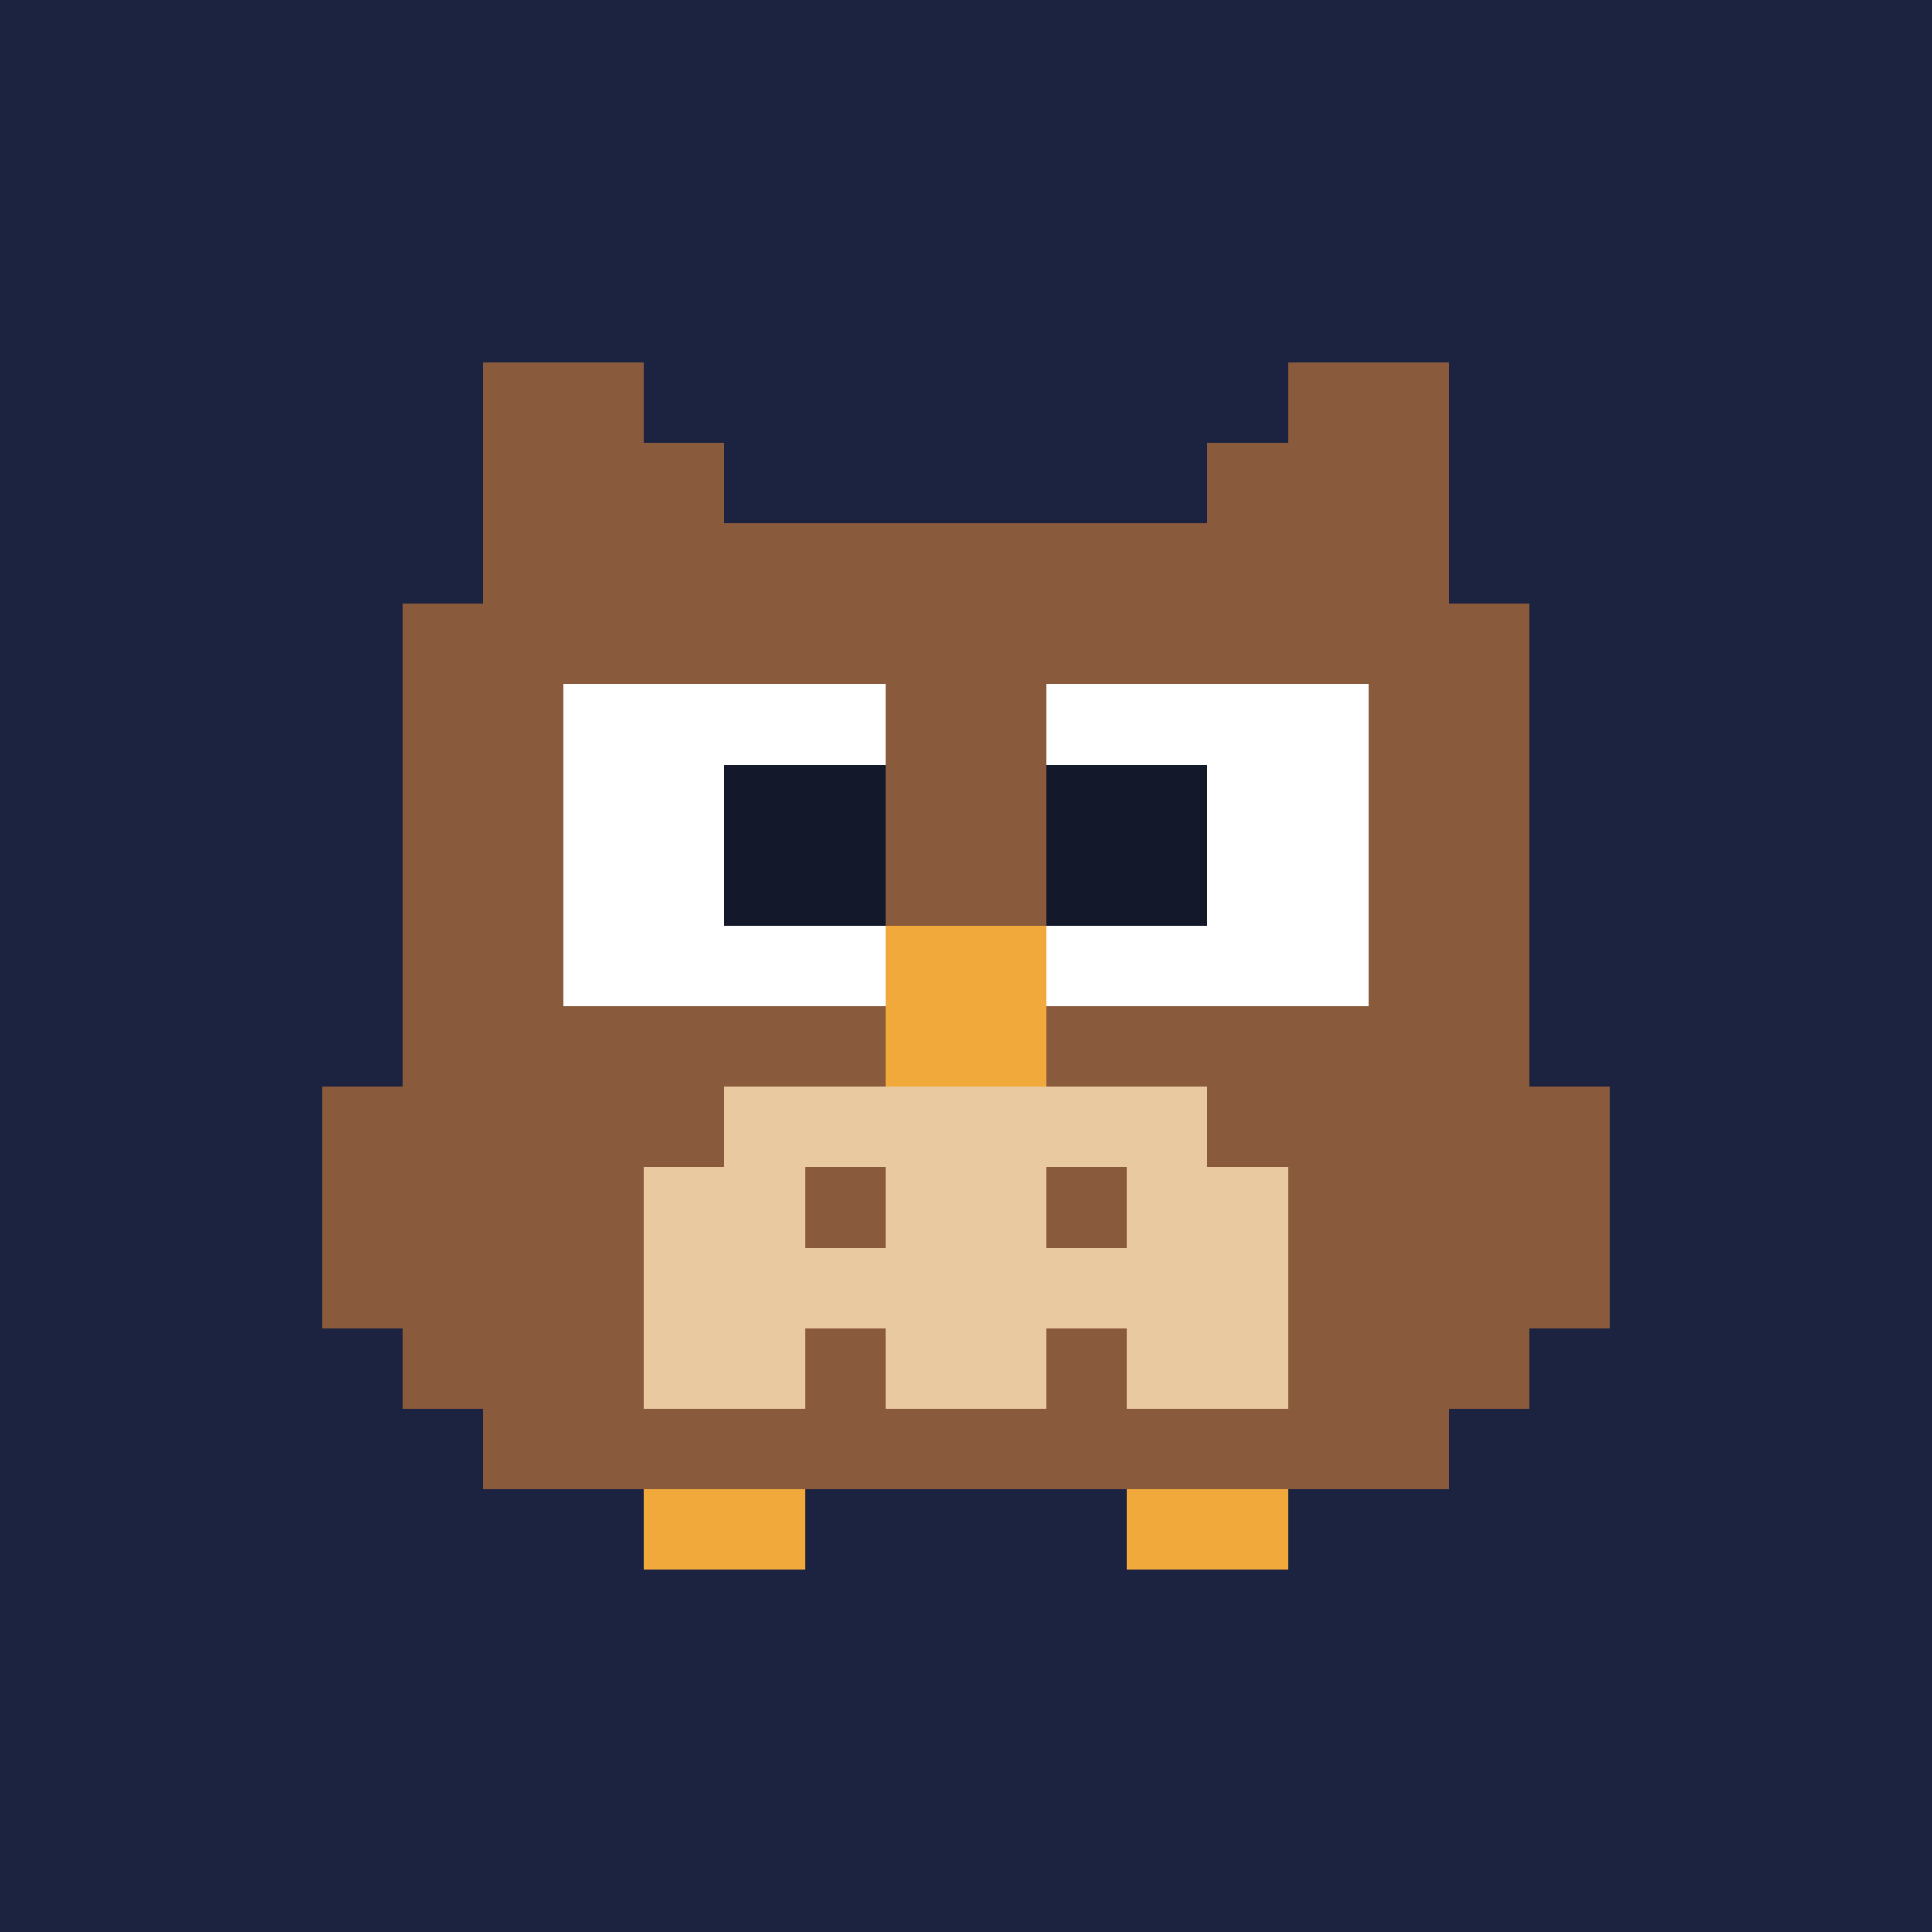
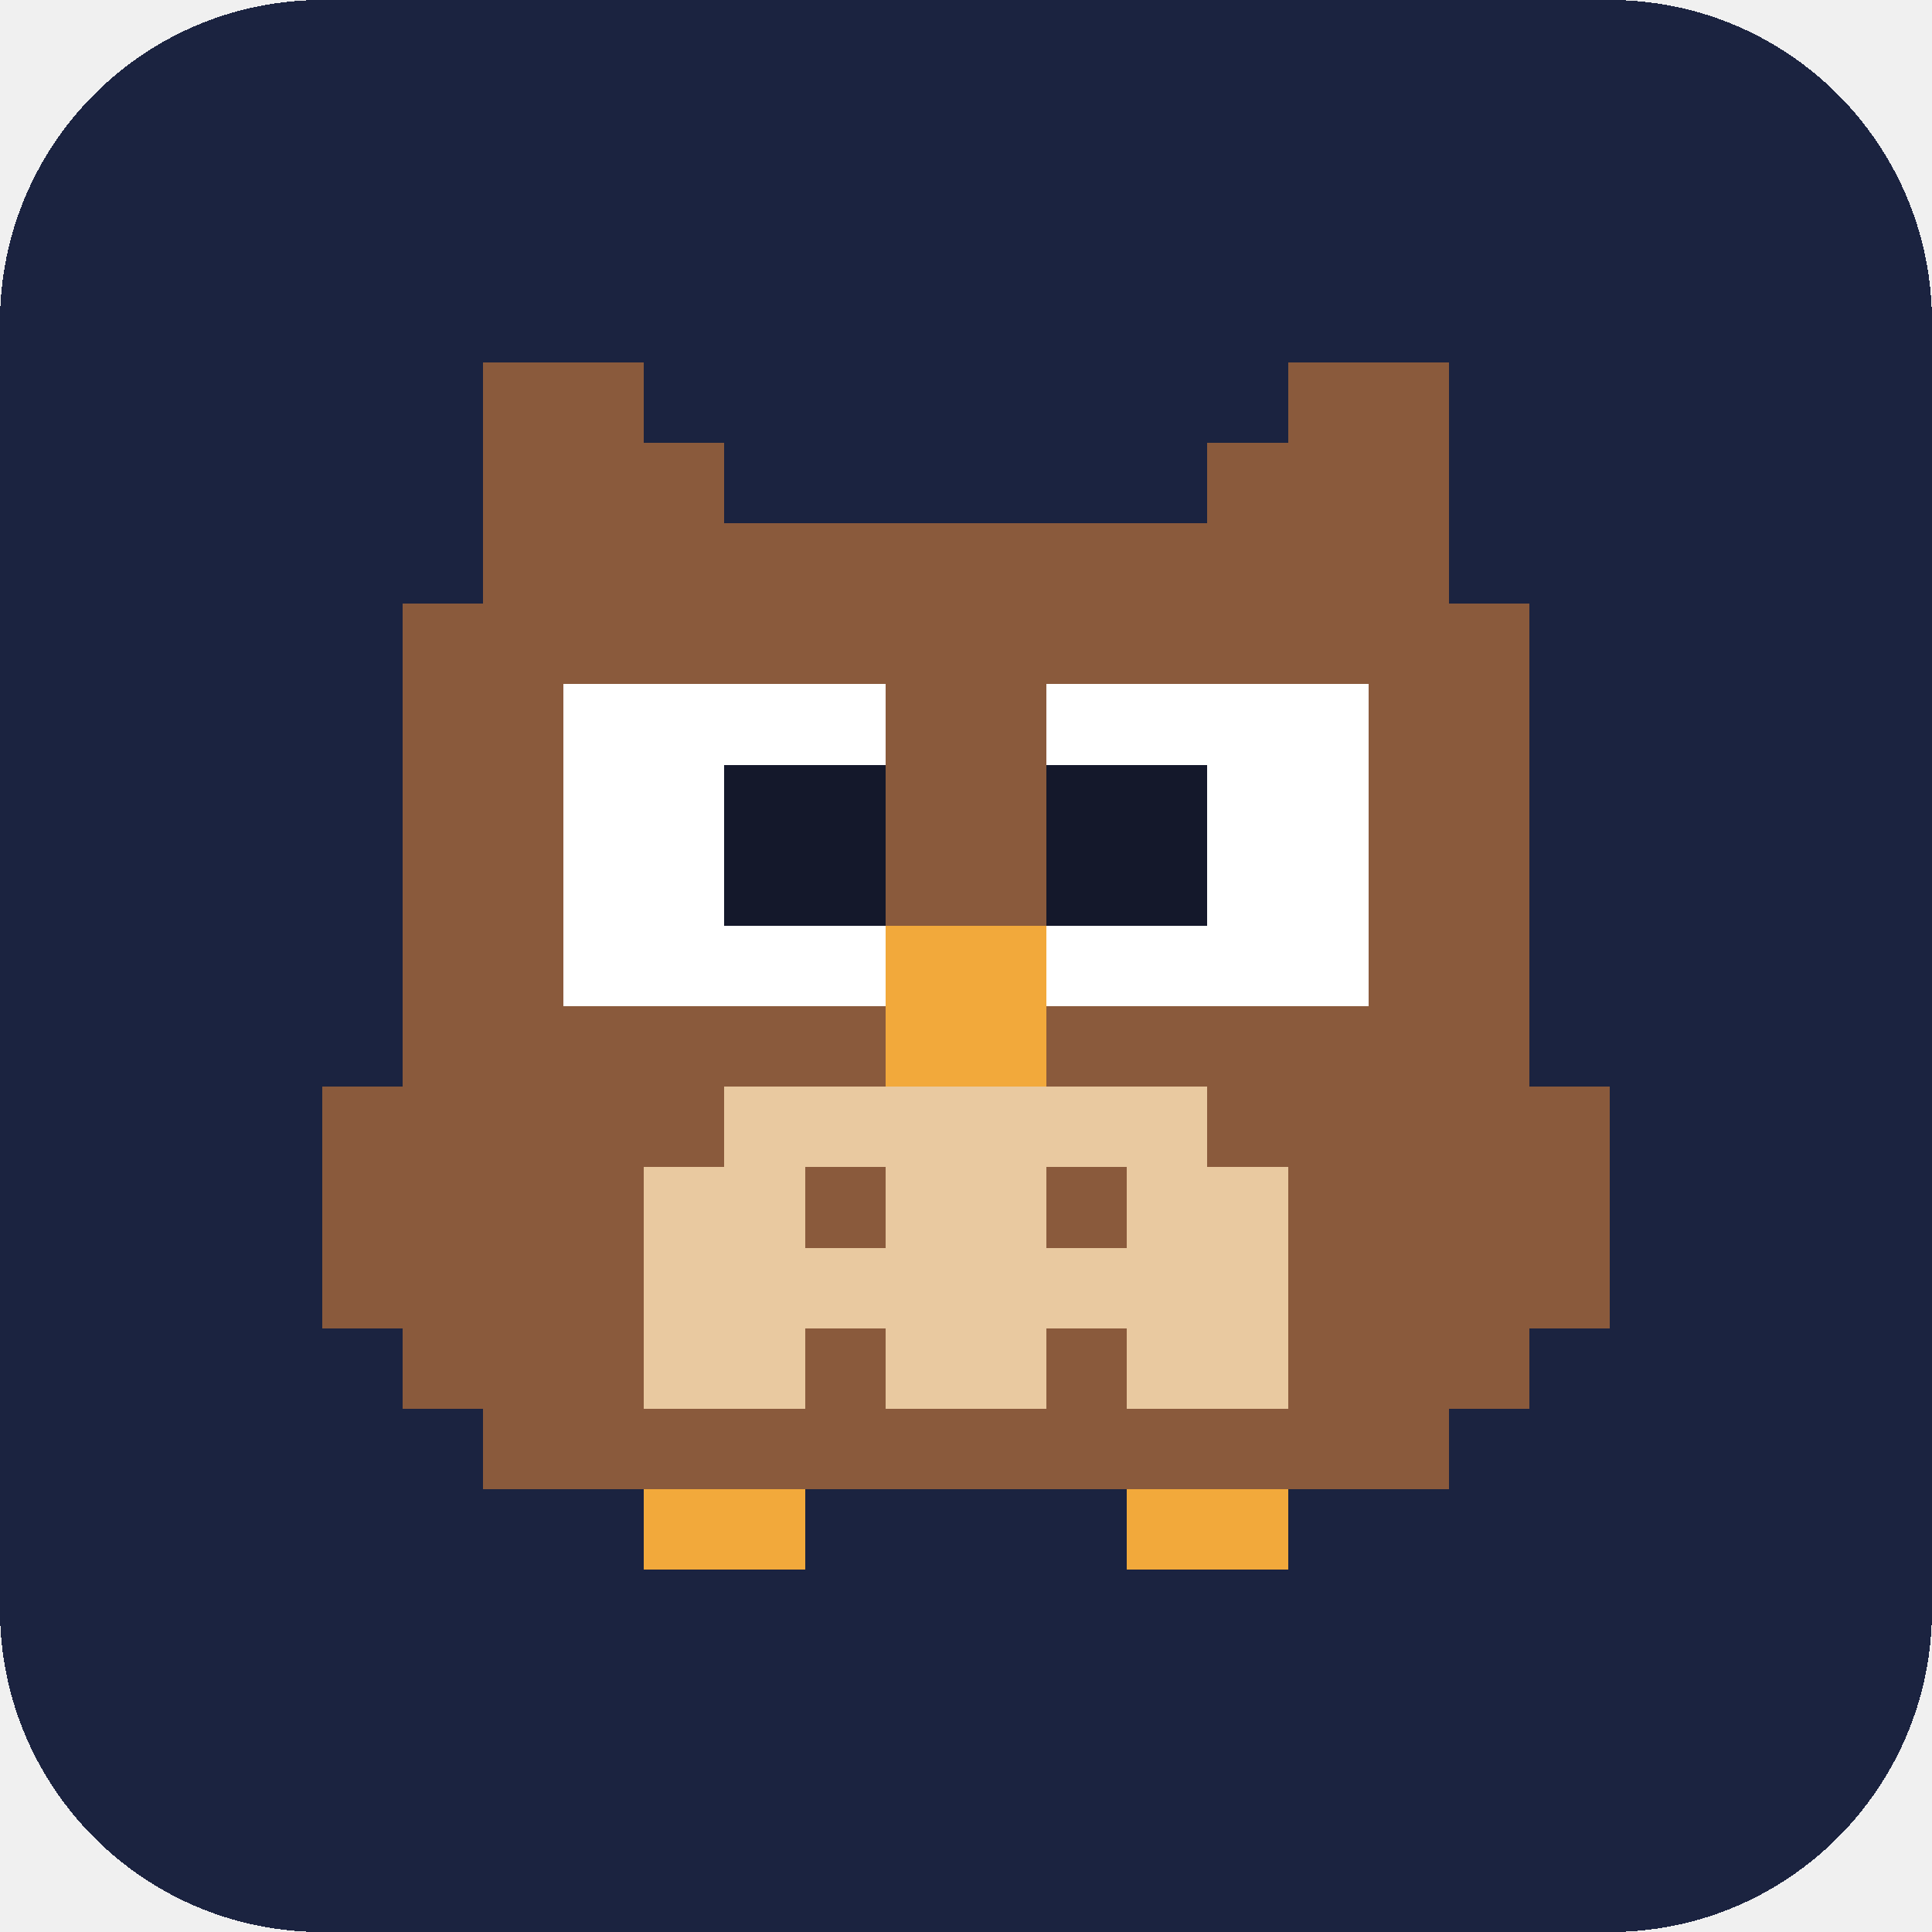
<svg xmlns="http://www.w3.org/2000/svg" viewBox="-4 -4.5 24 24" width="480" height="480" shape-rendering="crispEdges" role="img" aria-label="Pixel-Eule">
-   <rect x="-4" y="-4.5" width="24" height="24" fill="#1b2340" />
+   <rect x="-4" y="-4.5" width="24" height="24" rx="4" fill="#1b2340" />
  <path d="M2 0h1v1h-1zM3 0h1v1h-1zM12 0h1v1h-1zM13 0h1v1h-1zM2 1h1v1h-1zM3 1h1v1h-1zM4 1h1v1h-1zM11 1h1v1h-1zM12 1h1v1h-1zM13 1h1v1h-1zM2 2h1v1h-1zM3 2h1v1h-1zM4 2h1v1h-1zM5 2h1v1h-1zM6 2h1v1h-1zM7 2h1v1h-1zM8 2h1v1h-1zM9 2h1v1h-1zM10 2h1v1h-1zM11 2h1v1h-1zM12 2h1v1h-1zM13 2h1v1h-1zM1 3h1v1h-1zM2 3h1v1h-1zM3 3h1v1h-1zM4 3h1v1h-1zM5 3h1v1h-1zM6 3h1v1h-1zM7 3h1v1h-1zM8 3h1v1h-1zM9 3h1v1h-1zM10 3h1v1h-1zM11 3h1v1h-1zM12 3h1v1h-1zM13 3h1v1h-1zM14 3h1v1h-1zM1 4h1v1h-1zM2 4h1v1h-1zM7 4h1v1h-1zM8 4h1v1h-1zM13 4h1v1h-1zM14 4h1v1h-1zM1 5h1v1h-1zM2 5h1v1h-1zM7 5h1v1h-1zM8 5h1v1h-1zM13 5h1v1h-1zM14 5h1v1h-1zM1 6h1v1h-1zM2 6h1v1h-1zM7 6h1v1h-1zM8 6h1v1h-1zM13 6h1v1h-1zM14 6h1v1h-1zM1 7h1v1h-1zM2 7h1v1h-1zM13 7h1v1h-1zM14 7h1v1h-1zM1 8h1v1h-1zM2 8h1v1h-1zM3 8h1v1h-1zM4 8h1v1h-1zM5 8h1v1h-1zM6 8h1v1h-1zM9 8h1v1h-1zM10 8h1v1h-1zM11 8h1v1h-1zM12 8h1v1h-1zM13 8h1v1h-1zM14 8h1v1h-1zM0 9h1v1h-1zM1 9h1v1h-1zM2 9h1v1h-1zM3 9h1v1h-1zM4 9h1v1h-1zM11 9h1v1h-1zM12 9h1v1h-1zM13 9h1v1h-1zM14 9h1v1h-1zM15 9h1v1h-1zM0 10h1v1h-1zM1 10h1v1h-1zM2 10h1v1h-1zM3 10h1v1h-1zM6 10h1v1h-1zM9 10h1v1h-1zM12 10h1v1h-1zM13 10h1v1h-1zM14 10h1v1h-1zM15 10h1v1h-1zM0 11h1v1h-1zM1 11h1v1h-1zM2 11h1v1h-1zM3 11h1v1h-1zM12 11h1v1h-1zM13 11h1v1h-1zM14 11h1v1h-1zM15 11h1v1h-1zM1 12h1v1h-1zM2 12h1v1h-1zM3 12h1v1h-1zM6 12h1v1h-1zM9 12h1v1h-1zM12 12h1v1h-1zM13 12h1v1h-1zM14 12h1v1h-1zM2 13h1v1h-1zM3 13h1v1h-1zM4 13h1v1h-1zM5 13h1v1h-1zM6 13h1v1h-1zM7 13h1v1h-1zM8 13h1v1h-1zM9 13h1v1h-1zM10 13h1v1h-1zM11 13h1v1h-1zM12 13h1v1h-1zM13 13h1v1h-1z" fill="#8a5a3c" />
  <path d="M5 9h1v1h-1zM6 9h1v1h-1zM7 9h1v1h-1zM8 9h1v1h-1zM9 9h1v1h-1zM10 9h1v1h-1zM4 10h1v1h-1zM5 10h1v1h-1zM7 10h1v1h-1zM8 10h1v1h-1zM10 10h1v1h-1zM11 10h1v1h-1zM4 11h1v1h-1zM5 11h1v1h-1zM6 11h1v1h-1zM7 11h1v1h-1zM8 11h1v1h-1zM9 11h1v1h-1zM10 11h1v1h-1zM11 11h1v1h-1zM4 12h1v1h-1zM5 12h1v1h-1zM7 12h1v1h-1zM8 12h1v1h-1zM10 12h1v1h-1zM11 12h1v1h-1z" fill="#e9c9a0" />
  <path d="M3 4h1v1h-1zM4 4h1v1h-1zM5 4h1v1h-1zM6 4h1v1h-1zM9 4h1v1h-1zM10 4h1v1h-1zM11 4h1v1h-1zM12 4h1v1h-1zM3 5h1v1h-1zM4 5h1v1h-1zM11 5h1v1h-1zM12 5h1v1h-1zM3 6h1v1h-1zM4 6h1v1h-1zM11 6h1v1h-1zM12 6h1v1h-1zM3 7h1v1h-1zM4 7h1v1h-1zM5 7h1v1h-1zM6 7h1v1h-1zM9 7h1v1h-1zM10 7h1v1h-1zM11 7h1v1h-1zM12 7h1v1h-1z" fill="#ffffff" />
  <path d="M5 5h1v1h-1zM6 5h1v1h-1zM9 5h1v1h-1zM10 5h1v1h-1zM5 6h1v1h-1zM6 6h1v1h-1zM9 6h1v1h-1zM10 6h1v1h-1z" fill="#14182b" />
  <path d="M7 7h1v1h-1zM8 7h1v1h-1zM7 8h1v1h-1zM8 8h1v1h-1zM4 14h1v1h-1zM5 14h1v1h-1zM10 14h1v1h-1zM11 14h1v1h-1z" fill="#f2a93b" />
</svg>
